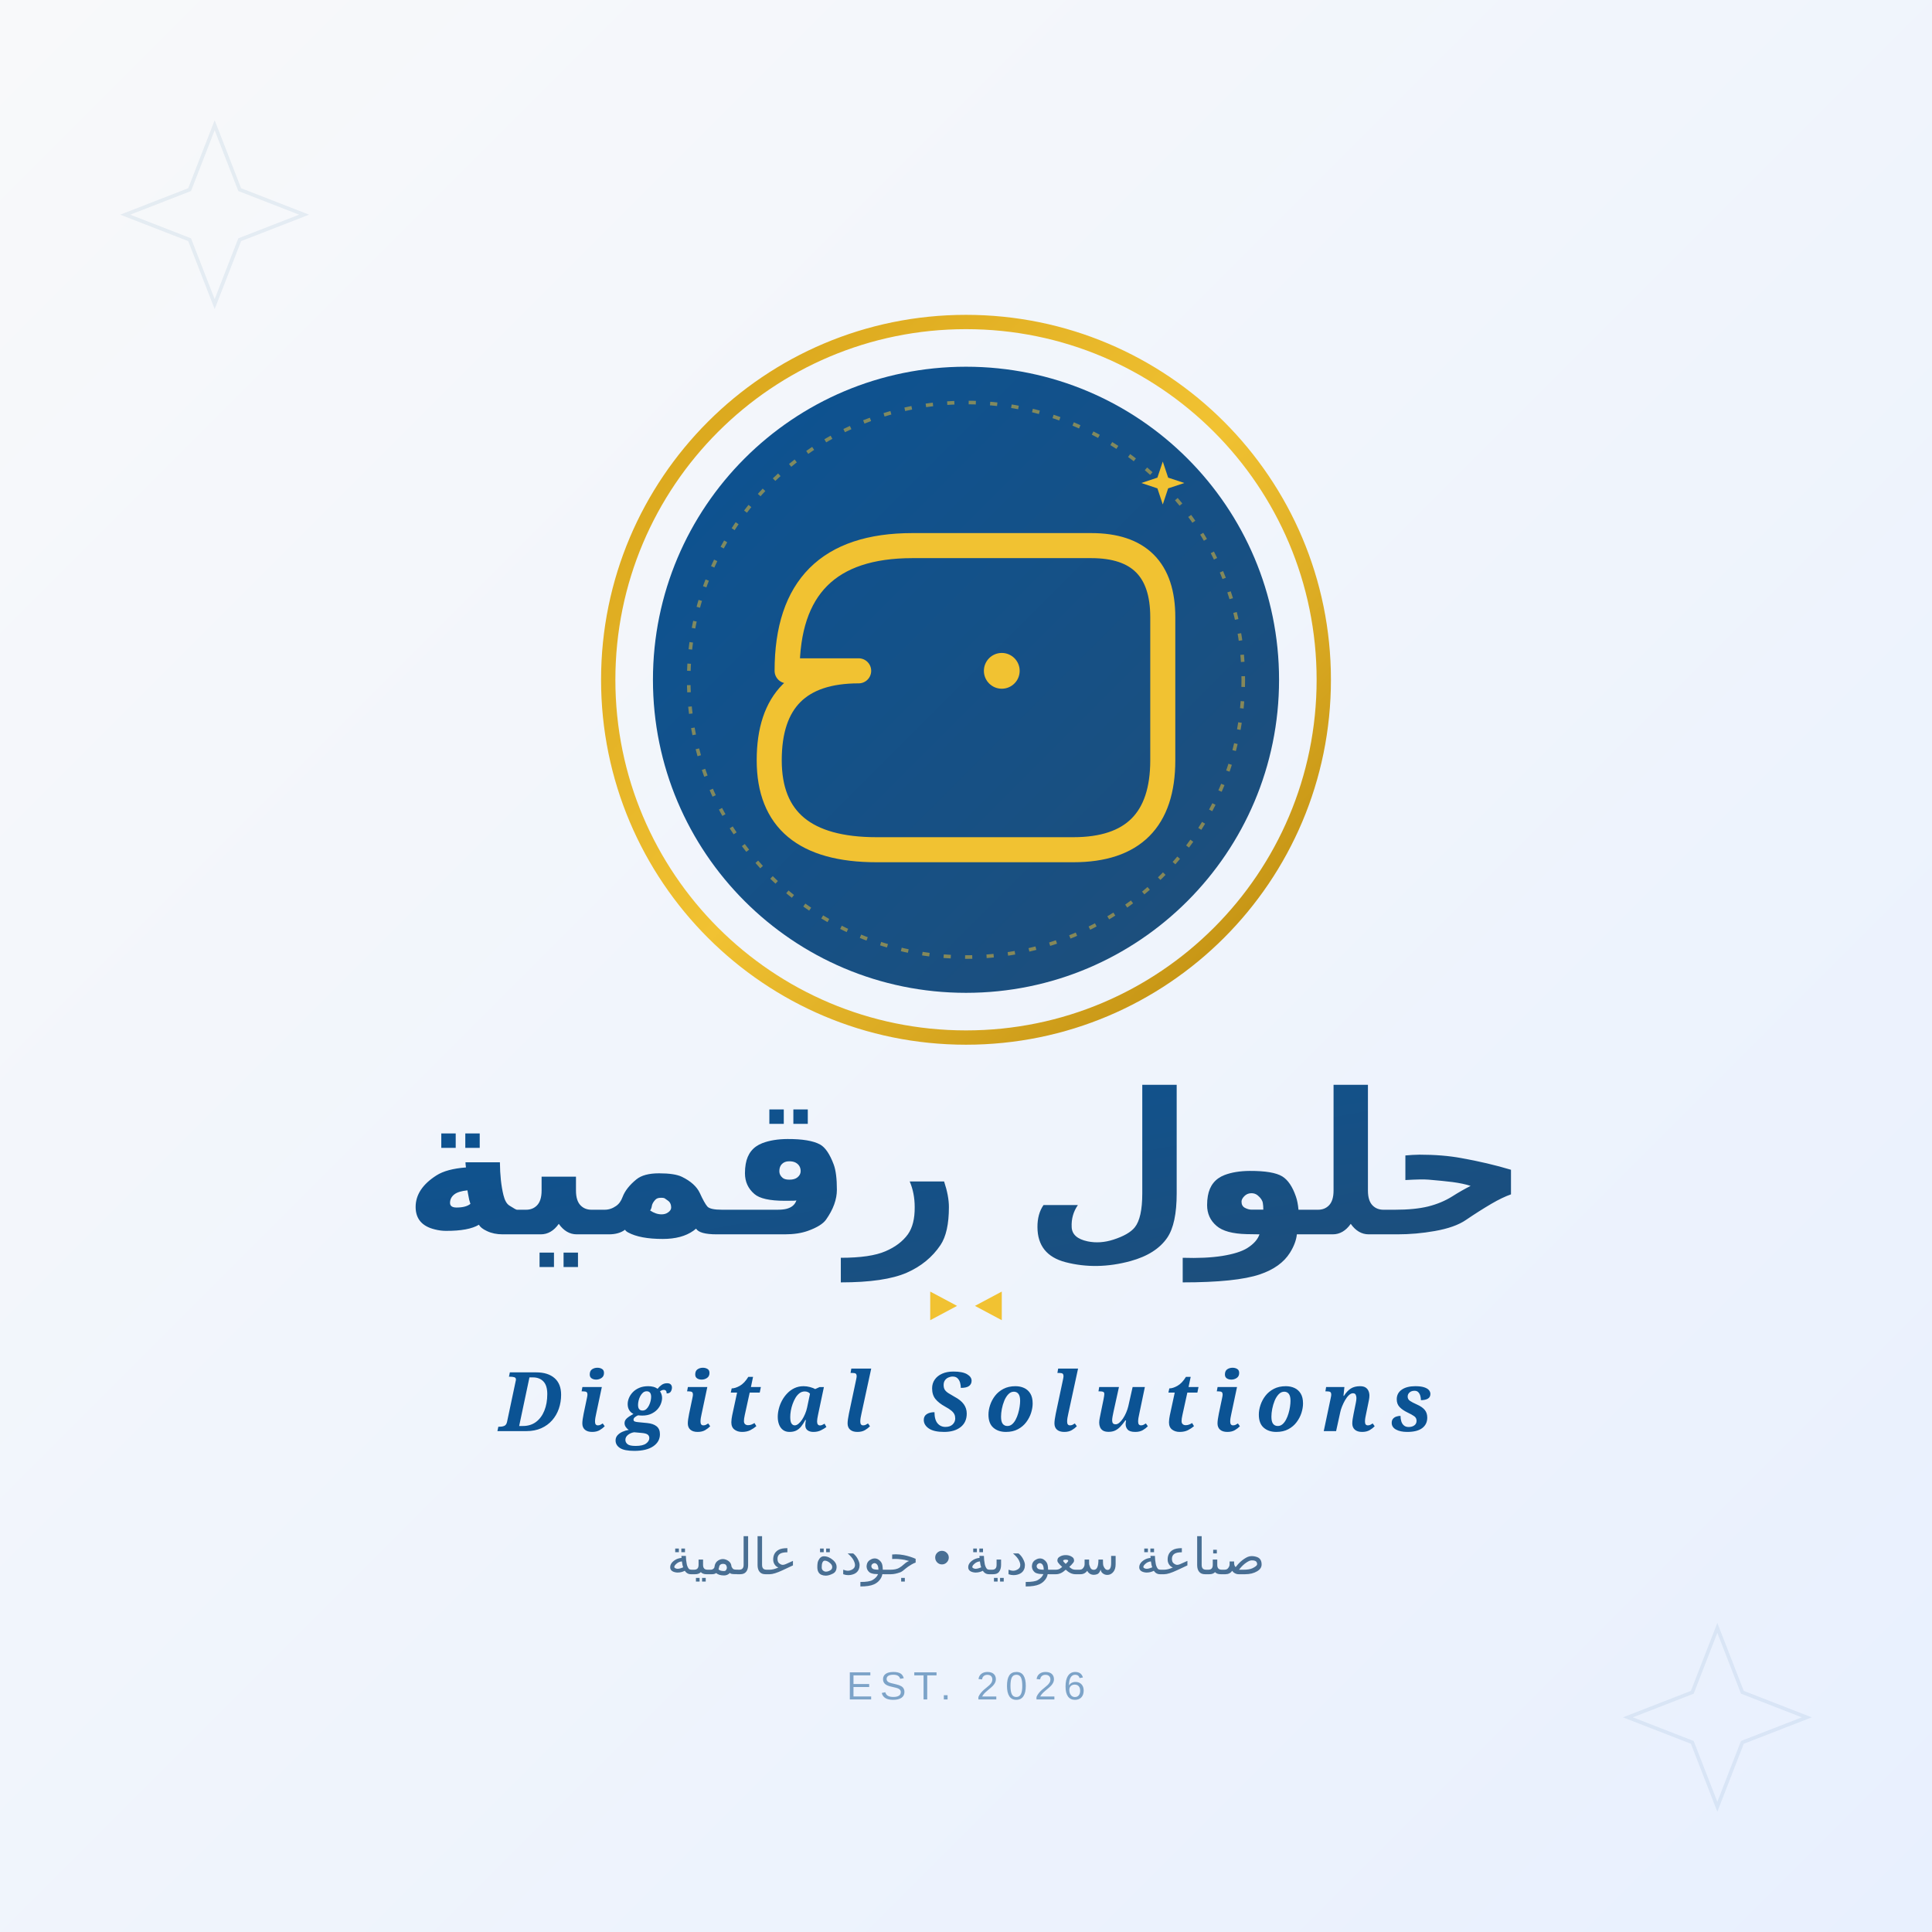
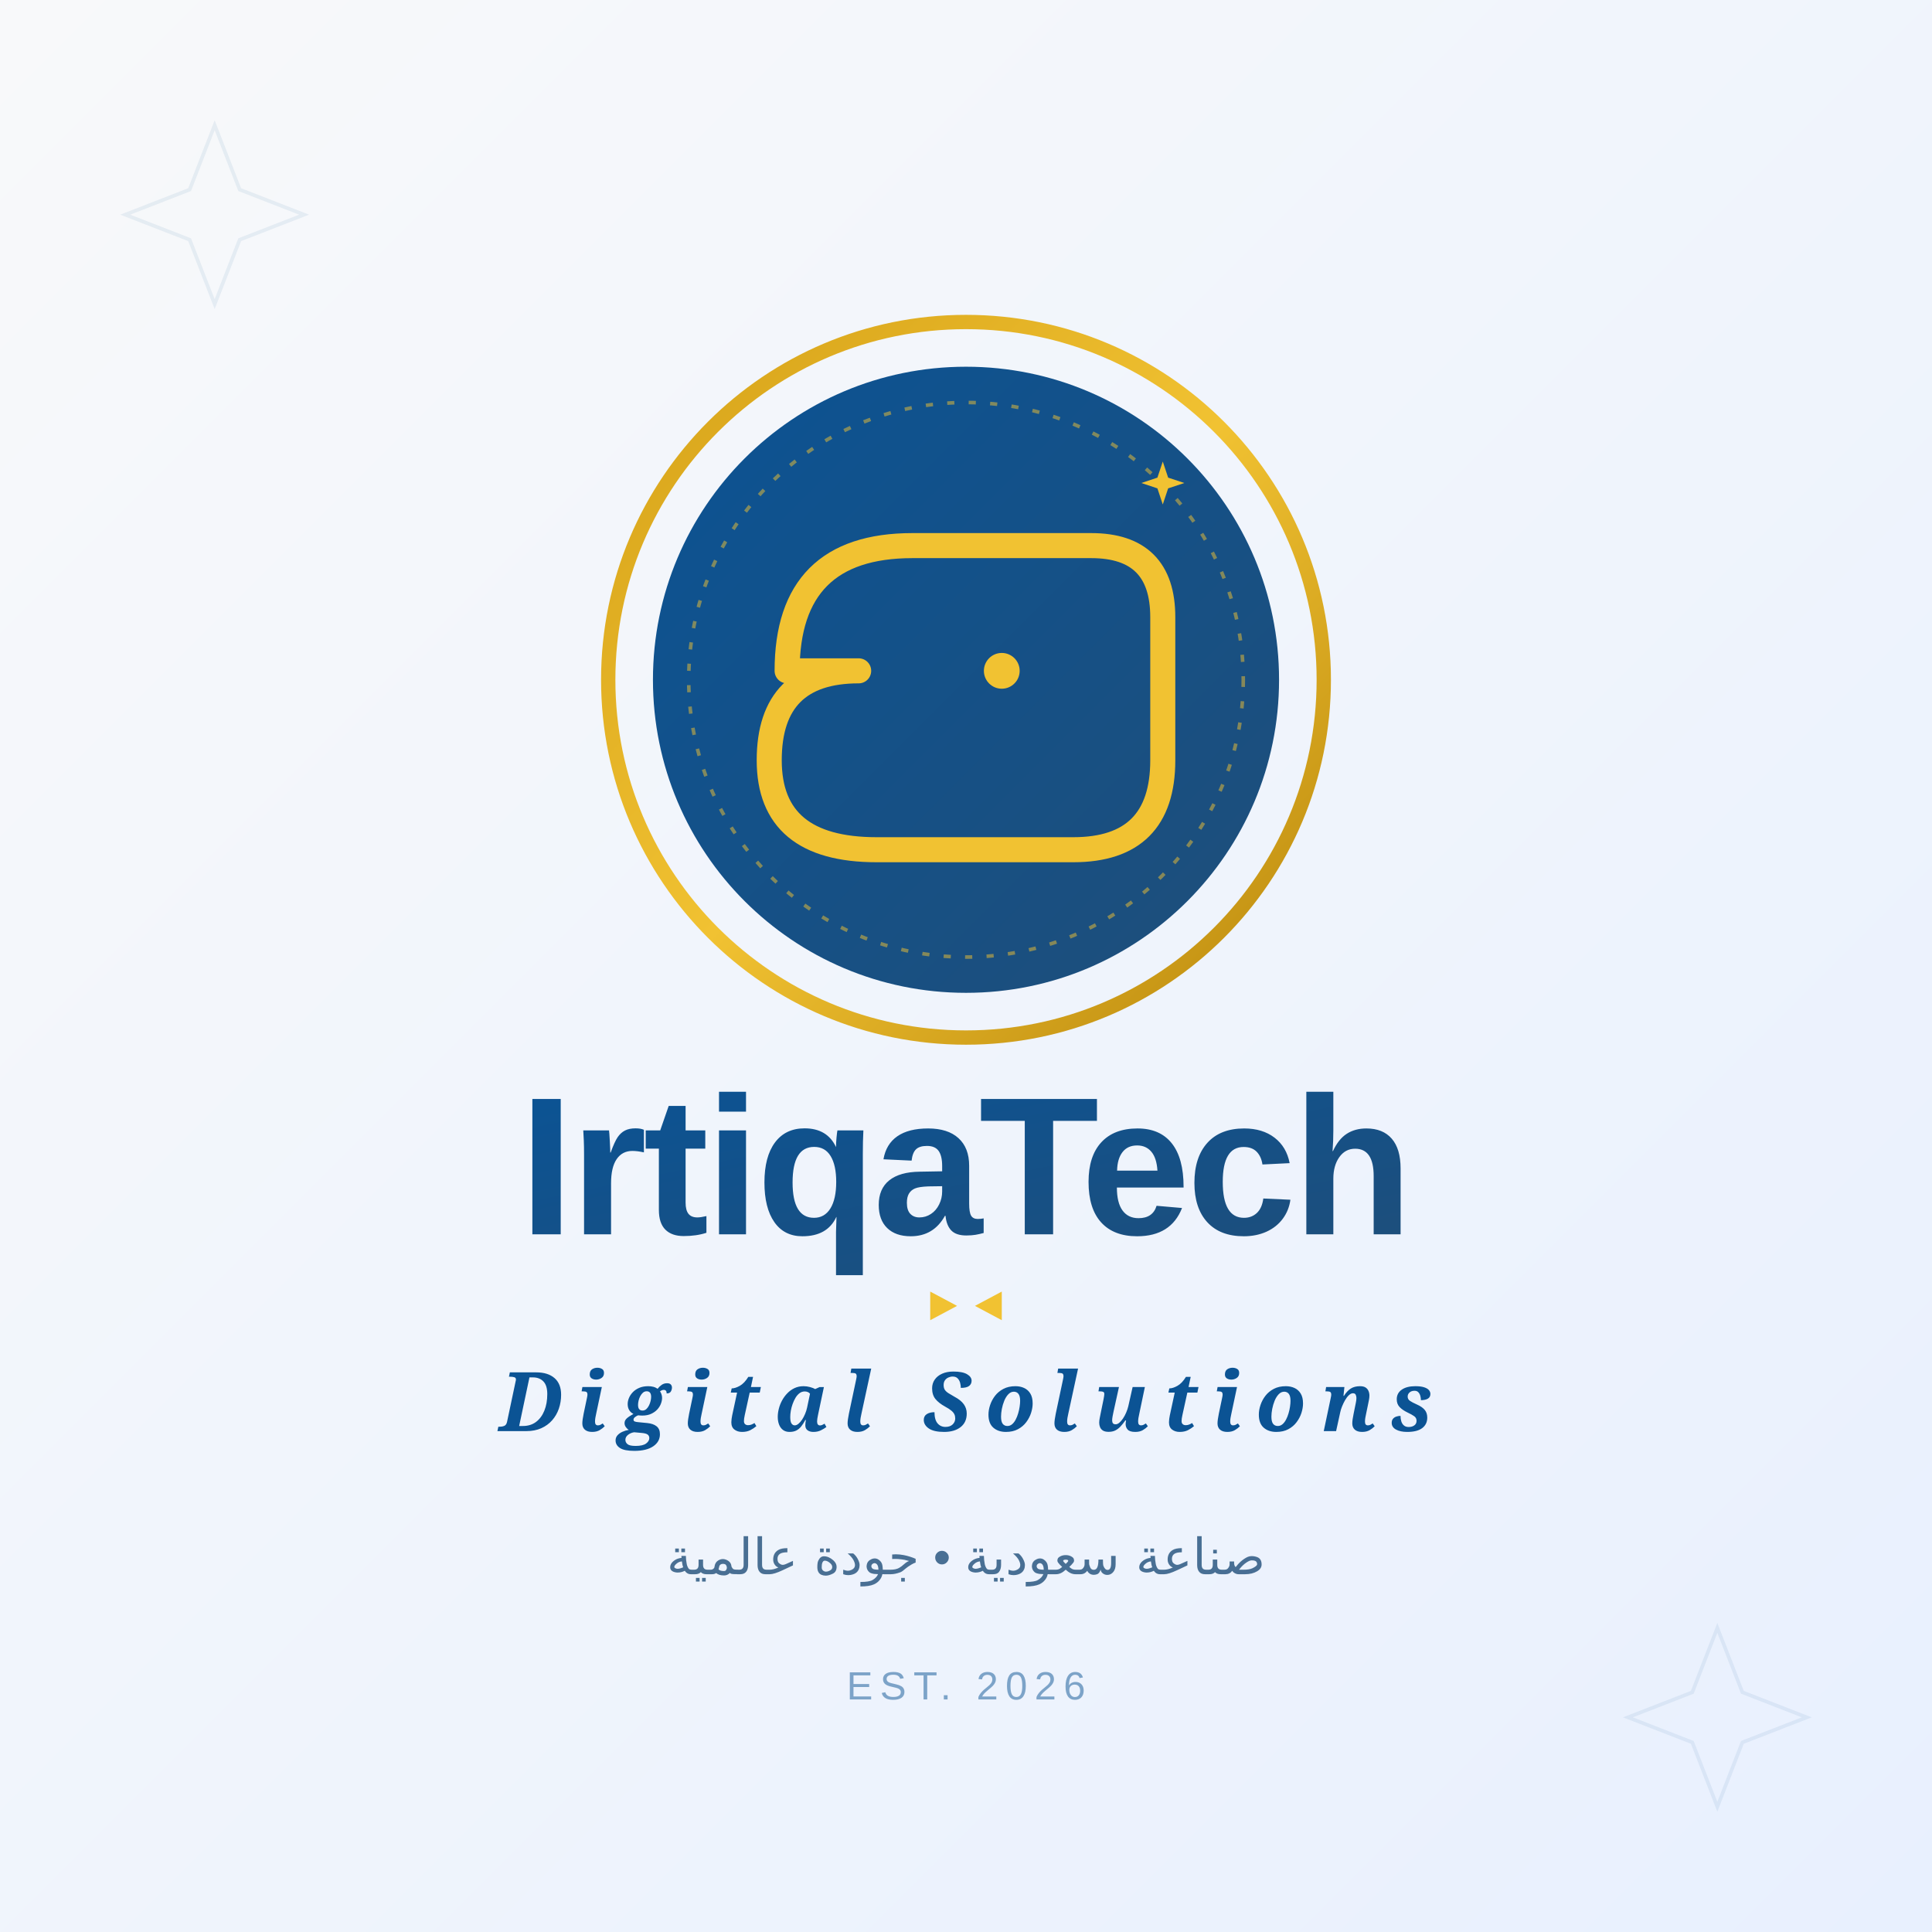
<svg xmlns="http://www.w3.org/2000/svg" viewBox="0 0 1080 1080" width="1080" height="1080">
  <defs>
    <linearGradient id="bg3" x1="0%" y1="0%" x2="100%" y2="100%">
      <stop offset="0%" stop-color="#F8F9FA" />
      <stop offset="100%" stop-color="#E8F0FE" />
    </linearGradient>
    <linearGradient id="goldgrad" x1="0%" y1="0%" x2="100%" y2="100%">
      <stop offset="0%" stop-color="#D4A017" />
      <stop offset="50%" stop-color="#F1C232" />
      <stop offset="100%" stop-color="#B8860B" />
    </linearGradient>
    <linearGradient id="bluegrad" x1="0%" y1="0%" x2="100%" y2="100%">
      <stop offset="0%" stop-color="#0B5394" />
      <stop offset="100%" stop-color="#1F4E79" />
    </linearGradient>
  </defs>
  <rect width="1080" height="1080" fill="url(#bg3)" />
  <g opacity="0.08" stroke="#0B5394" stroke-width="2" fill="none">
    <g transform="translate(120, 120)">
      <polygon points="0,-50 14,-14 50,0 14,14 0,50 -14,14 -50,0 -14,-14" />
    </g>
    <g transform="translate(960, 960)">
      <polygon points="0,-50 14,-14 50,0 14,14 0,50 -14,14 -50,0 -14,-14" />
    </g>
  </g>
  <g transform="translate(540, 380)">
    <circle cx="0" cy="0" r="200" fill="none" stroke="url(#goldgrad)" stroke-width="8" />
    <circle cx="0" cy="0" r="175" fill="url(#bluegrad)" />
    <circle cx="0" cy="0" r="155" fill="none" stroke="#F1C232" stroke-width="2" opacity="0.5" stroke-dasharray="4,8" />
    <g fill="#F1C232" transform="translate(0, 15)">
      <path d="M -100 -20                Q -100 -90 -30 -90                L 70 -90                Q 110 -90 110 -50                L 110 30                Q 110 80 60 80                L -50 80                Q -110 80 -110 30                Q -110 -20 -60 -20 Z" fill="none" stroke="#F1C232" stroke-width="14" stroke-linecap="round" stroke-linejoin="round" />
      <circle cx="20" cy="-20" r="10" fill="#F1C232" />
    </g>
    <g fill="#F1C232" transform="translate(110, -110)">
      <polygon points="0,-12 3,-3 12,0 3,3 0,12 -3,3 -12,0 -3,-3" />
    </g>
  </g>
-   <text x="540" y="690" font-family="Arial, sans-serif" font-size="110" font-weight="900" text-anchor="middle" fill="url(#bluegrad)" letter-spacing="-2">حلول رقمية</text>
+   <text x="540" y="690" font-family="Arial, sans-serif" font-size="110" font-weight="900" text-anchor="middle" fill="url(#bluegrad)" letter-spacing="-2">IrtiqaTech</text>
  <g transform="translate(540, 730)">
    <line x1="-180" y1="0" x2="-30" y2="0" stroke="url(#goldgrad)" stroke-width="3" />
    <polygon points="-20,-8 -5,0 -20,8" fill="#F1C232" />
    <polygon points="20,-8 5,0 20,8" fill="#F1C232" />
    <line x1="30" y1="0" x2="180" y2="0" stroke="url(#goldgrad)" stroke-width="3" />
  </g>
  <text x="540" y="800" font-family="Georgia, serif" font-size="46" font-style="italic" font-weight="600" text-anchor="middle" fill="#0B5394" letter-spacing="8">Digital Solutions</text>
  <text x="540" y="880" font-family="Arial, sans-serif" font-size="28" text-anchor="middle" fill="#1F4E79" opacity="0.8">صناعة سعودية • جودة عالمية</text>
  <text x="540" y="950" font-family="Arial, sans-serif" font-size="22" text-anchor="middle" fill="#0B5394" opacity="0.5" letter-spacing="4">EST. 2026</text>
</svg>
